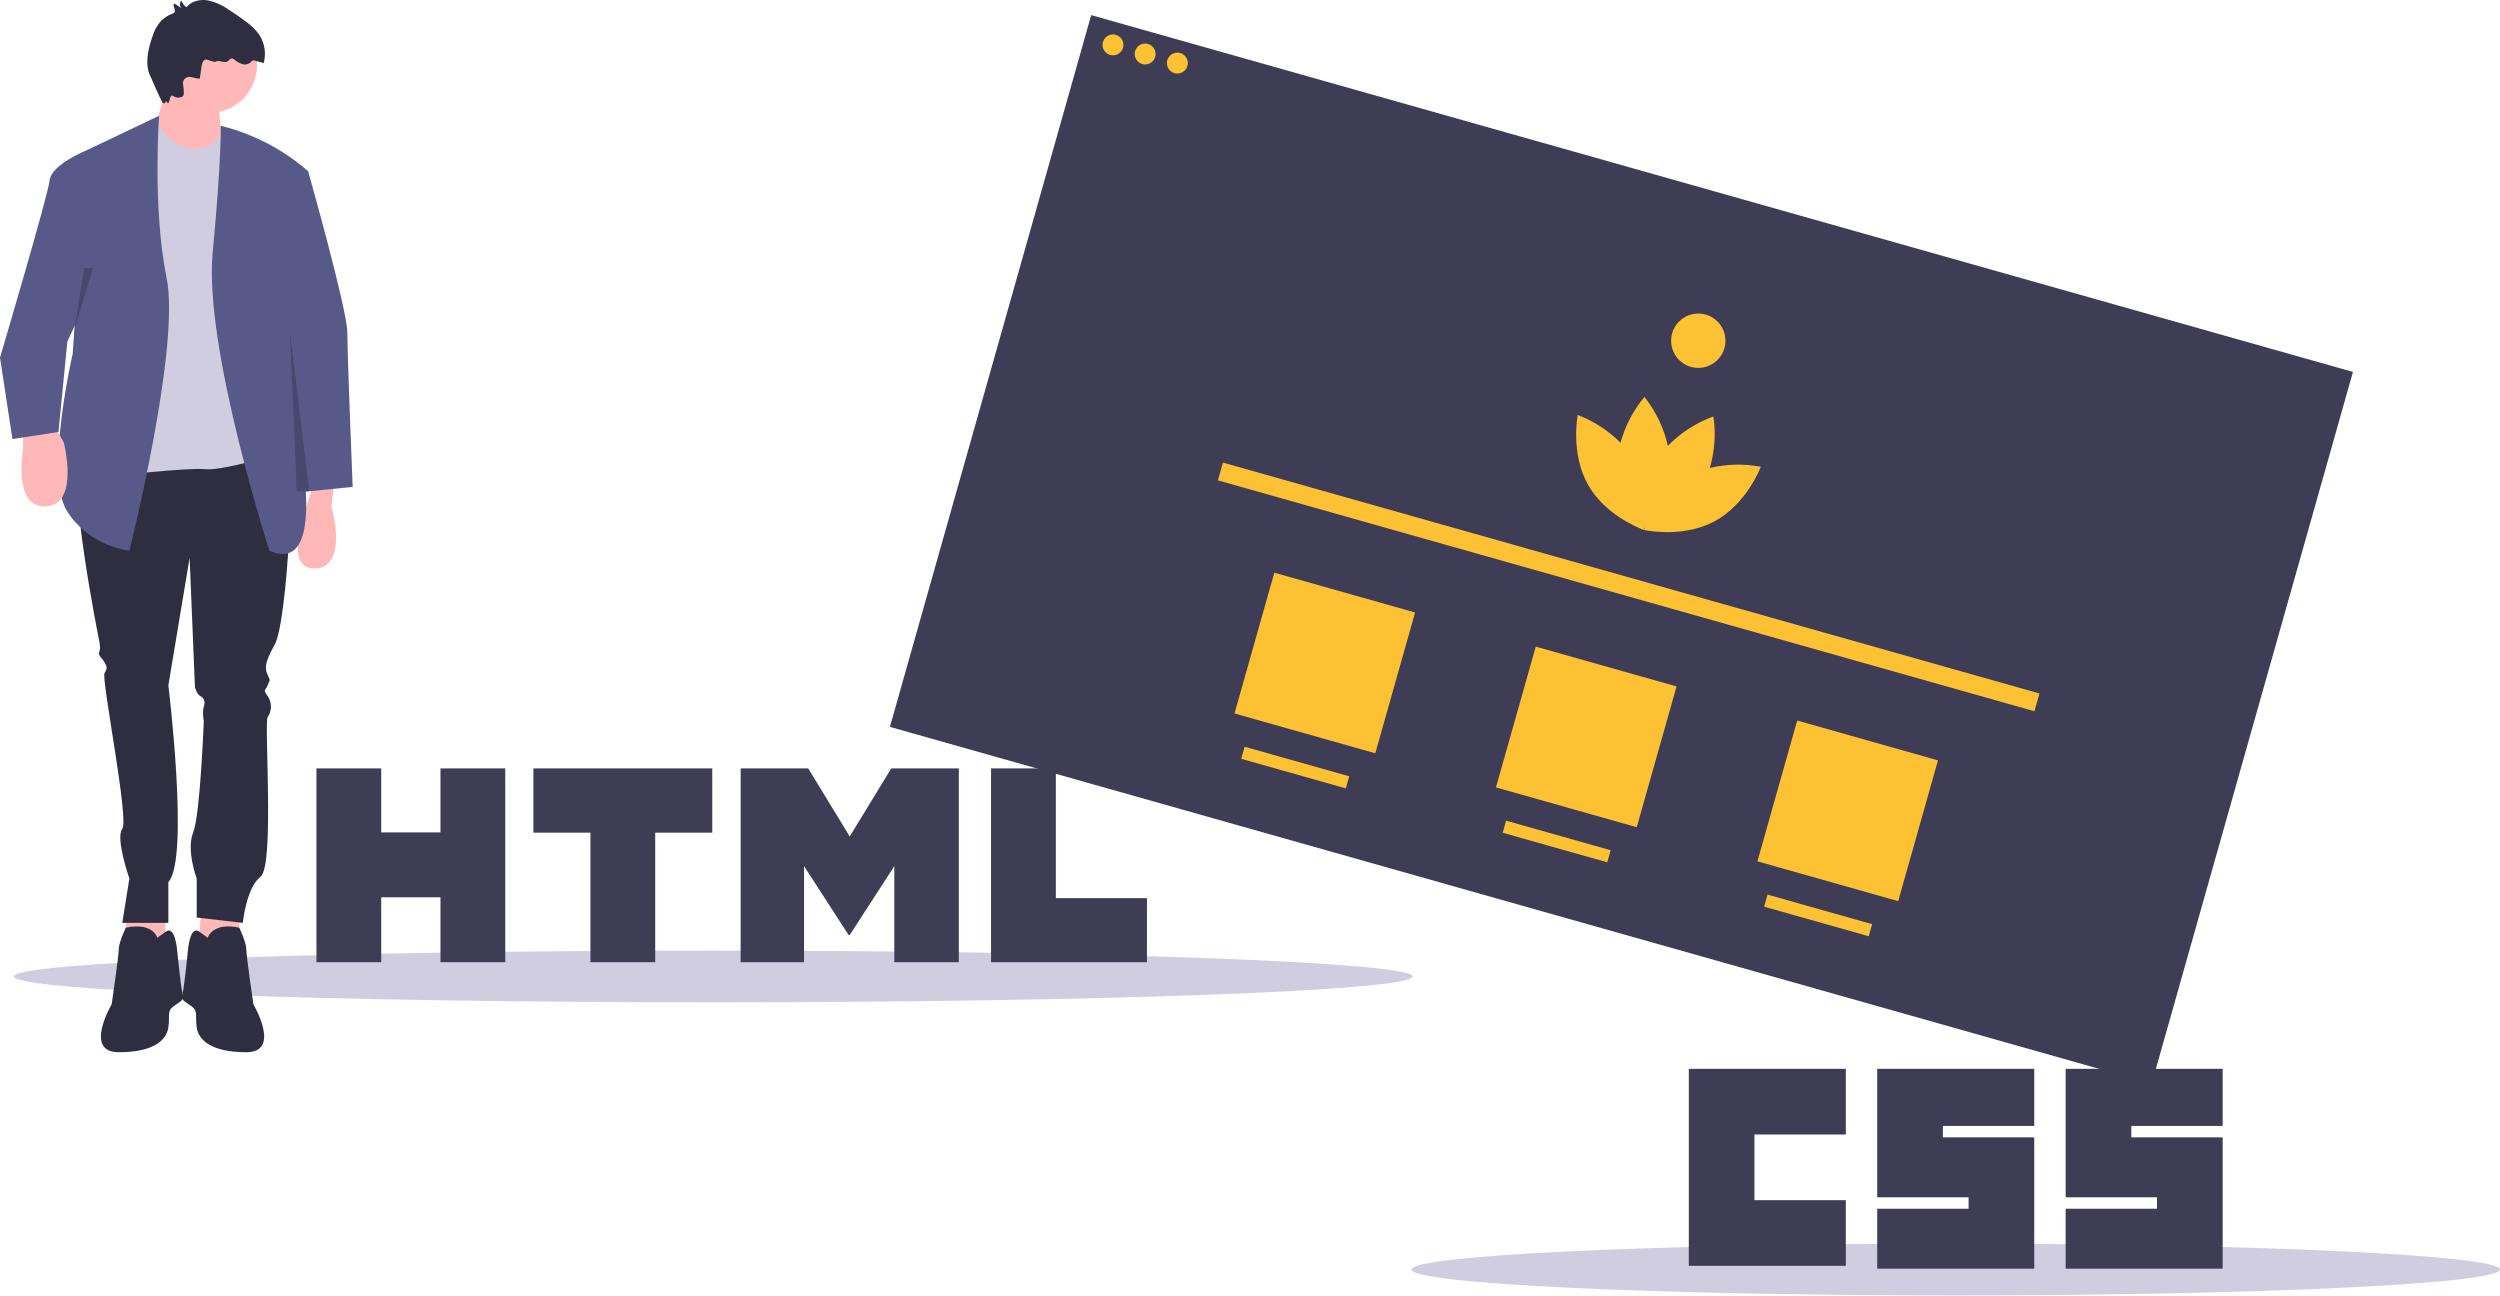
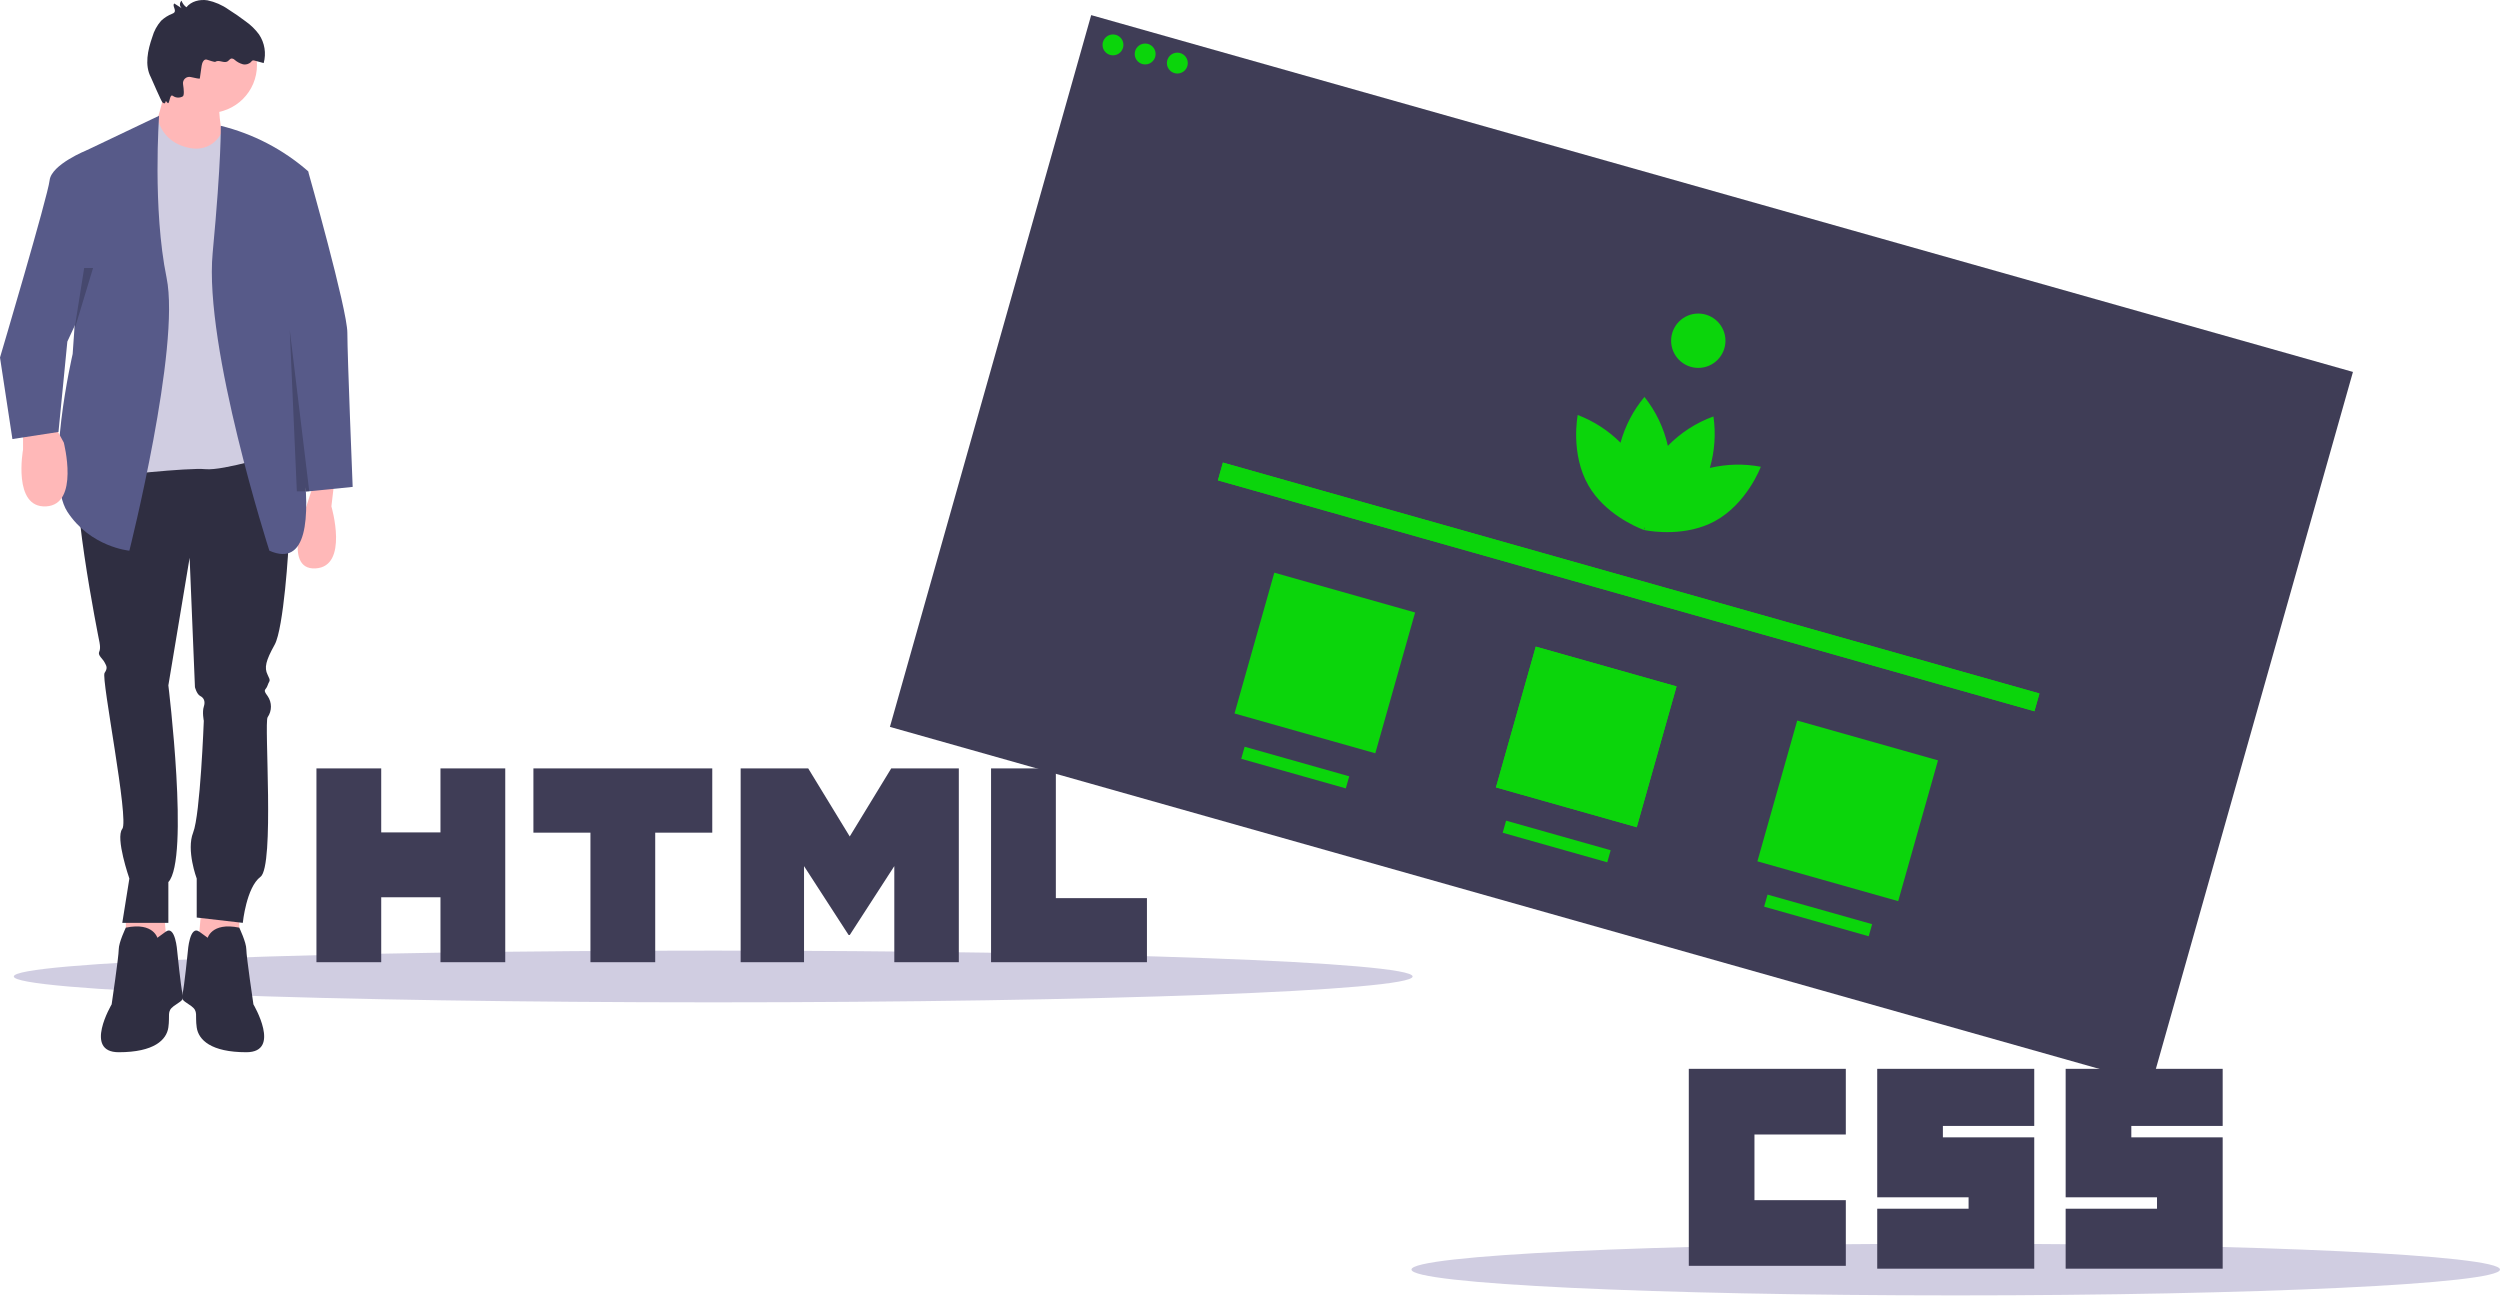
- <svg xmlns="http://www.w3.org/2000/svg" id="ae5f5559-570c-4c14-9324-22f1786600a2" data-name="Layer 1" width="1015.128" height="526" viewBox="0 0 1015.128 526">
-   <rect x="600.647" y="143.872" width="300.346" height="532.432" transform="translate(59.46229 833.9856) rotate(-74.20991)" fill="#3f3d56" />
-   <circle cx="451.929" cy="18.229" r="4.243" fill="#fdc134" />
-   <circle cx="464.995" cy="21.924" r="4.243" fill="#fdc134" />
-   <circle cx="478.061" cy="25.618" r="4.243" fill="#fdc134" />
-   <path d="M807.42,376.53a49.571,49.571,0,0,0-20.704.489,49.483,49.483,0,0,0,1.464-20.92,49.194,49.194,0,0,0-18.506,11.943,49.193,49.193,0,0,0-9.512-19.866,49.482,49.482,0,0,0-9.709,18.588A49.572,49.572,0,0,0,733.071,355.505s-3.09,15.716,4.349,28.612c6.622,11.478,19.343,16.849,22.063,17.892l.064.076.034-.039c.276.105.431.158.431.158s.058-.302.139-.841c.049-.06.098-.122.152-.19.011.086.02.164.031.241-.214.501-.322.789-.322.789s.16.035.45.091l.009.051.094-.032c2.863.535,16.514,2.622,28.166-3.688C801.822,391.536,807.42,376.53,807.42,376.53Z" transform="translate(-92.43613 -187)" fill="#fdc134" />
-   <circle cx="689.592" cy="138.352" r="11.032" fill="#fdc134" />
-   <rect x="581.484" y="421.571" width="344.549" height="7.496" transform="translate(51.74221 -376.0588) rotate(15.79009)" fill="#fdc134" />
-   <rect x="600.672" y="426.503" width="59.405" height="59.405" transform="translate(55.49076 -341.3188) rotate(15.79009)" fill="#fdc134" />
-   <rect x="706.833" y="456.523" width="59.405" height="59.405" transform="translate(67.66575 -369.0738) rotate(15.79009)" fill="#fdc134" />
-   <rect x="812.994" y="486.544" width="59.405" height="59.405" transform="translate(79.84073 -396.8287) rotate(15.79009)" fill="#fdc134" />
-   <rect x="596.302" y="496.124" width="44.129" height="5.092" transform="translate(66.59275 -336.4488) rotate(15.79009)" fill="#fdc134" />
-   <rect x="702.463" y="526.144" width="44.129" height="5.092" transform="translate(78.76773 -364.2038) rotate(15.79009)" fill="#fdc134" />
-   <rect x="808.623" y="556.165" width="44.129" height="5.092" transform="translate(90.94272 -391.9588) rotate(15.79009)" fill="#fdc134" />
-   <ellipse cx="289.6" cy="396.5" rx="284" ry="10.5" fill="#d0cde1" />
-   <ellipse cx="794.128" cy="515.5" rx="221" ry="10.5" fill="#d0cde1" />
-   <path d="M778.172,621H841.93v26.664H804.836v26.664h37.098v26.662H778.172Zm76.511,0h63.76v23.186h-37.096v4.637h37.096v53.327H854.685V677.802h37.096v-4.637H854.682V621Zm76.513,0h63.76v23.186h-37.096v4.637h37.096v53.327H931.196V677.802h37.096v-4.637H931.198V621Z" transform="translate(-92.43613 -187)" fill="#3f3d56" />
-   <path d="M220.926,499h26.302v25.986h24.061V499h26.304v78.693H271.291V551.342H247.23v26.351H220.928V499Zm111.254,26.096H309.028V499h72.625v26.096H358.487v52.596H332.185V525.096h-.005ZM393.179,499h27.425l16.87,27.651L454.329,499h27.437v78.693H455.571V538.688L437.475,566.668h-.454L418.914,538.688v39.005H393.179Zm101.676,0h26.31v52.682h36.989v26.011H494.854V499Z" transform="translate(-92.43613 -187)" fill="#3f3d56" />
-   <polygon points="82.034 366.091 79.876 390.558 97.146 389.118 97.146 368.25 82.034 366.091" fill="#ffb8b8" />
-   <polygon points="66.203 366.091 68.362 390.558 51.092 389.118 51.092 368.25 66.203 366.091" fill="#ffb8b8" />
-   <path d="M203.974,365.276s5.757,34.541,5.757,39.578-2.159,37.419-5.757,43.896-4.318,9.355-2.878,12.233.72,2.159,0,4.318-2.159,1.439,0,4.318a7.561,7.561,0,0,1,0,8.635c-1.439,2.159,2.878,60.446-2.878,64.764s-7.196,18.71-7.196,18.71l-18.71-2.159v-15.831s-4.318-11.514-1.439-18.71,4.318-45.335,4.318-45.335-.72-3.598,0-5.757,0-3.598-1.439-4.318-2.159-3.598-2.159-3.598l-2.159-52.531L160.798,465.3s8.635,70.521,0,79.876v16.551H142.089l2.878-17.99s-5.757-16.551-2.878-20.149-8.635-61.166-7.196-63.325.72-2.878,0-4.318-2.878-2.878-2.159-4.318,0-4.318,0-4.318-13.672-67.642-7.196-74.119S203.974,365.276,203.974,365.276Z" transform="translate(-92.43613 -187)" fill="#2f2e41" />
-   <path d="M176.629,568.203s1.439-6.901,12.953-4.53c0,0,2.878,5.969,2.878,8.848s2.878,22.308,2.878,22.308,11.514,19.429-2.878,19.429-19.429-5.037-20.149-10.074.72-6.476-2.159-8.635-4.318-2.159-3.598-5.037,2.159-17.27,2.159-17.27.72-10.794,4.677-7.916l3.958,2.878" transform="translate(-92.43613 -187)" fill="#2f2e41" />
-   <path d="M156.481,568.203s-1.439-6.901-12.953-4.53c0,0-2.878,5.969-2.878,8.848s-2.878,22.308-2.878,22.308-11.514,19.429,2.878,19.429,19.429-5.037,20.149-10.074-.72-6.476,2.159-8.635,4.318-2.159,3.598-5.037-2.159-17.27-2.159-17.27-.72-10.794-4.677-7.916l-3.958,2.878" transform="translate(-92.43613 -187)" fill="#2f2e41" />
-   <circle cx="84.913" cy="26.44" r="19.429" fill="#ffb8b8" />
-   <path d="M161.518,216.319s-7.916,30.943-9.355,31.662,33.102,3.598,33.102,3.598-8.635-26.625,0-30.943Z" transform="translate(-92.43613 -187)" fill="#ffb8b8" />
-   <path d="M156.463,235.175l-.001-.004L132.734,251.579l4.318,128.808s31.662-3.598,38.858-2.878,30.223-6.476,30.223-6.476L196.047,249.997a9.942,9.942,0,0,0-9.208-9.092l-4.322-.305s-4.317,10.689-17.307,5.175A15.156,15.156,0,0,1,156.463,235.175Z" transform="translate(-92.43613 -187)" fill="#d0cde1" />
-   <path d="M157.036,234l-29.34,13.981-5.757,82.754s-11.514,49.652-2.159,64.044,25.186,15.831,25.186,15.831,20.868-82.754,15.112-110.818S157.036,234,157.036,234Z" transform="translate(-92.43613 -187)" fill="#575a89" />
-   <path d="M101.791,358.799v10.794s-4.318,23.747,9.355,23.027,7.196-25.906,7.196-25.906l-4.318-7.916Z" transform="translate(-92.43613 -187)" fill="#ffb8b8" />
-   <path d="M228.44,380.387l-1.439,12.233s7.196,24.466-6.476,25.186-3.748-25.036-3.748-25.036l4.468-13.823Z" transform="translate(-92.43613 -187)" fill="#ffb8b8" />
-   <path d="M182.084,238.085h0a84.747,84.747,0,0,1,35.438,18.422l.124.109-10.074,53.25-1.439,19.429s26.625,94.987-4.318,81.315c0,0-26.625-82.754-23.027-120.893S182.084,238.085,182.084,238.085Z" transform="translate(-92.43613 -187)" fill="#575a89" />
-   <path d="M208.292,255.897c.72-.72,9.355,1,9.355,1s15.831,55.848,15.831,65.203,2.159,62.605,2.159,62.605l-18.995,1.915-15.375-73.986Z" transform="translate(-92.43613 -187)" fill="#575a89" />
-   <path d="M132.734,247.981h-5.037s-14.392,5.757-15.112,12.233-20.149,71.96-20.149,71.96l5.037,33.102,18.71-2.878,3.598-36.7,18.71-40.298Z" transform="translate(-92.43613 -187)" fill="#575a89" />
-   <path d="M173.574,218.863l.745-5.193c.174-1.21.882-2.802,2.06-2.473,1.002.28,3.184,1.137,3.549.879,1.368-.969,3.439.726,4.877-.135.603-.361.996-1.134,1.697-1.185a1.933,1.933,0,0,1,1.246.564,8.477,8.477,0,0,0,3.224,1.751,3.468,3.468,0,0,0,3.394-.925,1.803,1.803,0,0,1,.6-.575,1.347,1.347,0,0,1,.863.04l3.676,1.001a14.126,14.126,0,0,0-1.89-11.63,23.391,23.391,0,0,0-5.354-5.244q-3.415-2.598-7.048-4.887a22.892,22.892,0,0,0-8.563-3.725c-3.1-.471-6.571.371-8.521,2.827a5.487,5.487,0,0,1-1.974-2.666,2.02,2.02,0,0,0,.13,3.097l-3.109-1.985c-.874.918.834,2.582.089,3.607a1.9,1.9,0,0,1-.837.546,14.252,14.252,0,0,0-4.559,2.869,17.01,17.01,0,0,0-3.59,6.614c-1.853,5.315-3.199,11.41-.567,16.385.298.564,4.237,9.874,4.762,10.237,1.774,1.227.619-1.743,1.89,0,.997,1.367.81-3.864,2.292-2.716a3.693,3.693,0,0,0,4.02.181c.614-.426.416-2.791.085-4.963a2.559,2.559,0,0,1,3.113-2.879C171.72,218.712,173.543,219.083,173.574,218.863Z" transform="translate(-92.43613 -187)" fill="#2f2e41" />
-   <polygon points="117.655 134.02 125.57 199.504 120.533 199.504 117.655 134.02" opacity="0.2" />
-   <polygon points="34.181 108.834 30.179 134.02 37.779 108.834 35.62 108.834 34.181 108.834" opacity="0.2" />
+ <svg xmlns="http://www.w3.org/2000/svg" data-name="Layer 1" width="1015.128" height="526">
+   <rect id="backgroundrect" width="100%" height="100%" x="0" y="0" fill="none" stroke="none" />
+   <g class="currentLayer" style="">
+     <rect x="660.11" y="977.858" width="300.346" height="532.432" transform="rotate(-74.20991 59.46229,833.9857) " fill="#3f3d56" id="svg_1" />
+     <circle cx="451.929" cy="18.229" r="4.243" fill="#0bd50b" id="svg_2" class="" fill-opacity="1" />
+     <circle cx="464.995" cy="21.924" r="4.243" fill="#0bd50b" id="svg_3" class="" fill-opacity="1" />
+     <circle cx="478.061" cy="25.618" r="4.243" fill="#0bd50b" id="svg_4" class="" fill-opacity="1" />
+     <path d="M714.984,189.53 a49.571,49.571 0 0 0 -20.704,0.489 a49.483,49.483 0 0 0 1.464,-20.92 a49.194,49.194 0 0 0 -18.506,11.943 a49.193,49.193 0 0 0 -9.512,-19.866 a49.482,49.482 0 0 0 -9.709,18.588 A49.572,49.572 0 0 0 640.635,168.505 s-3.09,15.716 4.349,28.612 c6.622,11.478 19.343,16.849 22.063,17.892 l0.064,0.076 l0.034,-0.039 c0.276,0.105 0.431,0.158 0.431,0.158 s0.058,-0.302 0.139,-0.841 c0.049,-0.06 0.098,-0.122 0.152,-0.19 c0.011,0.086 0.02,0.164 0.031,0.241 c-0.214,0.501 -0.322,0.789 -0.322,0.789 s0.16,0.035 0.45,0.091 l0.009,0.051 l0.094,-0.032 c2.863,0.535 16.514,2.622 28.166,-3.688 C709.386,204.536 714.984,189.53 714.984,189.53 z" fill="#0bd50b" id="svg_5" class="" fill-opacity="1" />
+     <circle cx="689.592" cy="138.352" r="11.032" fill="#0bd50b" id="svg_6" class="" fill-opacity="1" />
+     <rect x="633.226" y="45.513" width="344.549" height="7.496" transform="rotate(15.79009 51.74221,-376.0588) " fill="#0bd50b" id="svg_7" class="" fill-opacity="1" />
+     <rect x="633.226" y="45.513" width="344.549" height="7.496" transform="rotate(15.79009 51.74221,-376.0588) " fill="#0bd50b" class="" id="svg_36" fill-opacity="1" />
+     <rect x="656.163" y="85.184" width="59.405" height="59.405" transform="rotate(15.79009 55.49076,-341.3188) " fill="#0bd50b" id="svg_8" class="" fill-opacity="1" />
+     <rect x="774.499" y="87.45" width="59.405" height="59.405" transform="rotate(15.79009 67.66575,-369.0738) " fill="#0bd50b" id="svg_9" class="" fill-opacity="1" />
+     <rect x="774.499" y="87.45" width="59.405" height="59.405" transform="rotate(15.79009 67.66575,-369.0738) " fill="#0bd50b" class="" fill-opacity="1" id="svg_35" />
+     <rect x="892.834" y="89.715" width="59.405" height="59.405" transform="rotate(15.79009 79.84073,-396.8287) " fill="#0bd50b" id="svg_10" class="" fill-opacity="1" />
+     <rect x="662.895" y="159.675" width="44.129" height="5.092" transform="rotate(15.79009 66.59275,-336.4489) " fill="#0bd50b" id="svg_11" class="" fill-opacity="1" />
+     <rect x="781.23" y="161.94" width="44.129" height="5.092" transform="rotate(15.79009 78.76773,-364.2038) " fill="#0bd50b" id="svg_12" class="" fill-opacity="1" />
+     <rect x="899.566" y="164.206" width="44.129" height="5.092" transform="rotate(15.79009 90.94272,-391.9587) " fill="#0bd50b" id="svg_13" class="" fill-opacity="1" />
+     <ellipse cx="289.6" cy="396.5" rx="284" ry="10.5" fill="#d0cde1" id="svg_14" />
+     <ellipse cx="794.128" cy="515.5" rx="221" ry="10.5" fill="#d0cde1" id="svg_15" />
+     <path d="M685.736,434 H749.494 v26.664 H712.4 v26.664 h37.098 v26.662 H685.736 zm76.511,0 h63.76 v23.186 h-37.096 v4.637 h37.096 v53.327 H762.249 V490.802 h37.096 v-4.637 H762.245 V434 zm76.513,0 h63.76 v23.186 h-37.096 v4.637 h37.096 v53.327 H838.76 V490.802 h37.096 v-4.637 H838.762 V434 z" fill="#3f3d56" id="svg_16" />
+     <path d="M128.49,312 h26.302 v25.986 h24.061 V312 h26.304 v78.693 H178.855 V364.342 H154.794 v26.351 H128.492 V312 zm111.254,26.096 H216.592 V312 h72.625 v26.096 H266.051 v52.596 H239.749 V338.096 h-0.005 zM300.743,312 h27.425 l16.87,27.651 L361.893,312 h27.437 v78.693 H363.134 V351.688 L345.039,379.668 h-0.454 L326.478,351.688 v39.005 H300.743 zm101.676,0 h26.31 v52.682 h36.989 v26.011 H402.418 V312 z" fill="#3f3d56" id="svg_17" class="" />
+     <polygon points="82.034 366.091 79.876 390.558 97.146 389.118 97.146 368.25 82.034 366.091" fill="#ffb8b8" id="svg_18" />
+     <polygon points="66.203 366.091 68.362 390.558 51.092 389.118 51.092 368.25 66.203 366.091" fill="#ffb8b8" id="svg_19" />
+     <path d="M111.538,178.276 s5.757,34.541 5.757,39.578 s-2.159,37.419 -5.757,43.896 s-4.318,9.355 -2.878,12.233 s0.72,2.159 0,4.318 s-2.159,1.439 0,4.318 a7.561,7.561 0 0 1 0,8.635 c-1.439,2.159 2.878,60.446 -2.878,64.764 s-7.196,18.71 -7.196,18.71 l-18.71,-2.159 v-15.831 s-4.318,-11.514 -1.439,-18.71 s4.318,-45.335 4.318,-45.335 s-0.72,-3.598 0,-5.757 s0,-3.598 -1.439,-4.318 s-2.159,-3.598 -2.159,-3.598 l-2.159,-52.531 L68.362,278.3 s8.635,70.521 0,79.876 v16.551 H49.652 l2.878,-17.99 s-5.757,-16.551 -2.878,-20.149 s-8.635,-61.166 -7.196,-63.325 s0.72,-2.878 0,-4.318 s-2.878,-2.878 -2.159,-4.318 s0,-4.318 0,-4.318 s-13.672,-67.642 -7.196,-74.119 S111.538,178.276 111.538,178.276 z" fill="#2f2e41" id="svg_20" />
+     <path d="M84.193,381.203 s1.439,-6.901 12.953,-4.53 c0,0 2.878,5.969 2.878,8.848 s2.878,22.308 2.878,22.308 s11.514,19.429 -2.878,19.429 s-19.429,-5.037 -20.149,-10.074 s0.72,-6.476 -2.159,-8.635 s-4.318,-2.159 -3.598,-5.037 s2.159,-17.27 2.159,-17.27 s0.72,-10.794 4.677,-7.916 l3.958,2.878 " fill="#2f2e41" id="svg_21" />
+     <path d="M64.044,381.203 s-1.439,-6.901 -12.953,-4.53 c0,0 -2.878,5.969 -2.878,8.848 s-2.878,22.308 -2.878,22.308 s-11.514,19.429 2.878,19.429 s19.429,-5.037 20.149,-10.074 s-0.72,-6.476 2.159,-8.635 s4.318,-2.159 3.598,-5.037 s-2.159,-17.27 -2.159,-17.27 s-0.72,-10.794 -4.677,-7.916 l-3.958,2.878 " fill="#2f2e41" id="svg_22" />
+     <circle cx="84.913" cy="26.44" r="19.429" fill="#ffb8b8" id="svg_23" />
+     <path d="M69.082,29.319 s-7.916,30.943 -9.355,31.662 s33.102,3.598 33.102,3.598 s-8.635,-26.625 0,-30.943 z" fill="#ffb8b8" id="svg_24" />
+     <path d="M64.026,48.175 l-0.001,-0.004 L40.298,64.579 l4.318,128.808 s31.662,-3.598 38.858,-2.878 s30.223,-6.476 30.223,-6.476 L103.61,62.997 a9.942,9.942 0 0 0 -9.208,-9.092 l-4.322,-0.305 s-4.317,10.689 -17.307,5.175 A15.156,15.156 0 0 1 64.026,48.175 z" fill="#d0cde1" id="svg_25" />
+     <path d="M64.6,47 l-29.34,13.981 l-5.757,82.754 s-11.514,49.652 -2.159,64.044 s25.186,15.831 25.186,15.831 s20.868,-82.754 15.112,-110.818 S64.6,47 64.6,47 z" fill="#575a89" id="svg_26" />
+     <path d="M9.355,171.799 v10.794 s-4.318,23.747 9.355,23.027 s7.196,-25.906 7.196,-25.906 l-4.318,-7.916 z" fill="#ffb8b8" id="svg_27" />
+     <path d="M136.004,193.387 l-1.439,12.233 s7.196,24.466 -6.476,25.186 s-3.748,-25.036 -3.748,-25.036 l4.468,-13.823 z" fill="#ffb8b8" id="svg_28" />
+     <path d="M89.647,51.085 h0 a84.747,84.747 0 0 1 35.438,18.422 l0.124,0.109 l-10.074,53.25 l-1.439,19.429 s26.625,94.987 -4.318,81.315 c0,0 -26.625,-82.754 -23.027,-120.893 S89.647,51.085 89.647,51.085 z" fill="#575a89" id="svg_29" />
+     <path d="M115.856,68.897 c0.72,-0.72 9.355,1 9.355,1 s15.831,55.848 15.831,65.203 s2.159,62.605 2.159,62.605 l-18.995,1.915 l-15.375,-73.986 z" fill="#575a89" id="svg_30" />
+     <path d="M40.298,60.981 h-5.037 s-14.392,5.757 -15.112,12.233 s-20.149,71.96 -20.149,71.96 l5.037,33.102 l18.71,-2.878 l3.598,-36.7 l18.71,-40.298 z" fill="#575a89" id="svg_31" />
+     <path d="M81.138,31.863 l0.745,-5.193 c0.174,-1.21 0.882,-2.802 2.06,-2.473 c1.002,0.28 3.184,1.137 3.549,0.879 c1.368,-0.969 3.439,0.726 4.877,-0.135 c0.603,-0.361 0.996,-1.134 1.697,-1.185 a1.933,1.933 0 0 1 1.246,0.564 a8.477,8.477 0 0 0 3.224,1.751 a3.468,3.468 0 0 0 3.394,-0.925 a1.803,1.803 0 0 1 0.6,-0.575 a1.347,1.347 0 0 1 0.863,0.04 l3.676,1.001 a14.126,14.126 0 0 0 -1.89,-11.63 a23.391,23.391 0 0 0 -5.354,-5.244 q-3.415,-2.598 -7.048,-4.887 a22.892,22.892 0 0 0 -8.563,-3.725 c-3.1,-0.471 -6.571,0.371 -8.521,2.827 a5.487,5.487 0 0 1 -1.974,-2.666 a2.02,2.02 0 0 0 0.13,3.097 l-3.109,-1.985 c-0.874,0.918 0.834,2.582 0.089,3.607 a1.9,1.9 0 0 1 -0.837,0.546 a14.252,14.252 0 0 0 -4.559,2.869 a17.01,17.01 0 0 0 -3.59,6.614 c-1.853,5.315 -3.199,11.41 -0.567,16.385 c0.298,0.564 4.237,9.874 4.762,10.237 c1.774,1.227 0.619,-1.743 1.89,0 c0.997,1.367 0.81,-3.864 2.292,-2.716 a3.693,3.693 0 0 0 4.02,0.181 c0.614,-0.426 0.416,-2.791 0.085,-4.963 a2.559,2.559 0 0 1 3.113,-2.879 C79.284,31.712 81.107,32.083 81.138,31.863 z" fill="#2f2e41" id="svg_32" />
+     <polygon points="117.655 134.02 125.57 199.504 120.533 199.504 117.655 134.02" opacity="0.2" id="svg_33" />
+     <polygon points="34.181 108.834 30.179 134.02 37.779 108.834 35.62 108.834 34.181 108.834" opacity="0.2" id="svg_34" />
+   </g>
</svg>
